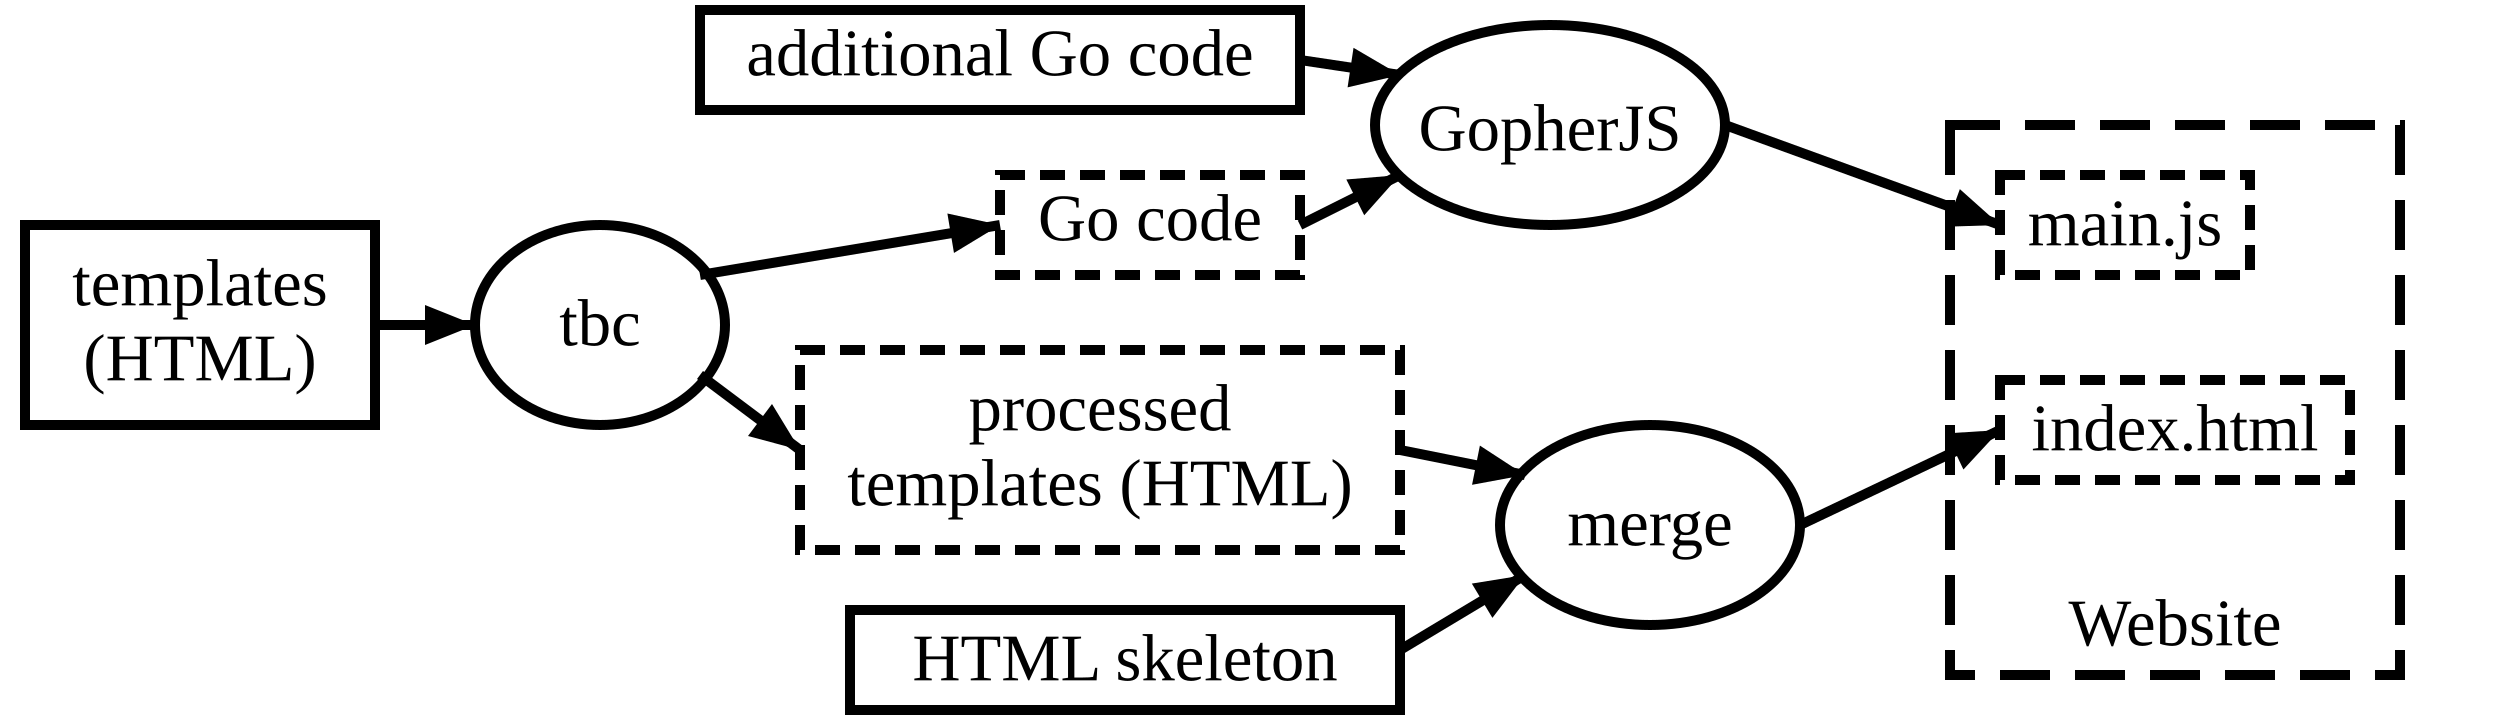
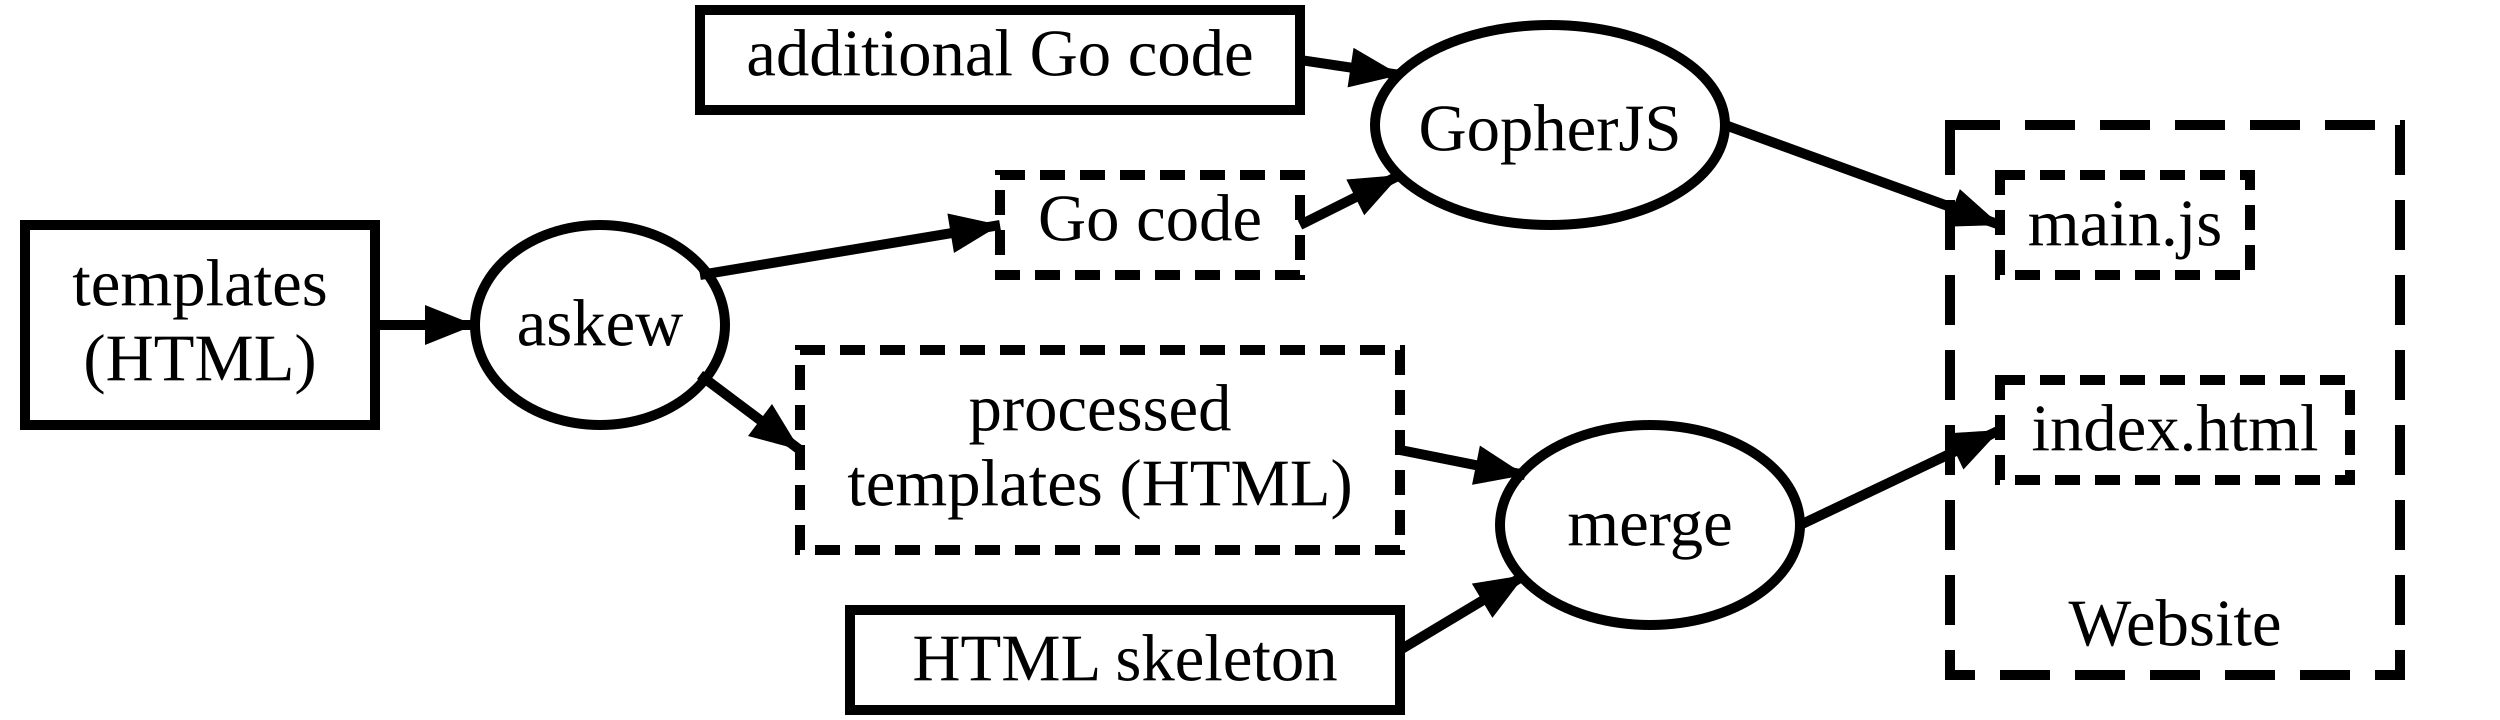
<svg xmlns="http://www.w3.org/2000/svg" version="1.1" baseProfile="full" width="500" height="144" viewBox="0 0 500 144">
  <defs>
    <marker id="arrow" markerWidth="10" markerHeight="10" refX="5" refY="2" orient="auto" markerUnits="strokeWidth">
      <path d="M0,0 L0,4 L5,2 z" fill="black" />
    </marker>
  </defs>
  <style type="text/css">
    text {
      text-anchor: middle;
      dominant-baseline: middle;
      font-size: 10pt;
    }
    ellipse, rect {
      stroke: black;
      stroke-width: 1.5pt;
      fill: none;
    }
    .generated {
      stroke-dasharray: 5,3;
    }
    line {
      stroke: black;
      stroke-width: 1.5pt;
      marker-end: url(#arrow);
    }
  </style>
  <rect x="0" y="0" width="500" height="144" style="stroke: none; fill: white;" />
  <rect x="5" y="45" width="70" height="40" />
  <text x="40" y="58">templates</text>
  <text x="40" y="73">(HTML)</text>
  <line x1="75" y1="65" x2="95" y2="65" />
  <ellipse cx="120" cy="65" rx="25" ry="20" />
-   <text x="120" y="66">tbc</text>
+   <text x="120" y="66">askew</text>
  <line x1="140" y1="55" x2="200" y2="45" />
  <rect x="200" y="35" width="60" height="20" class="generated" />
  <text x="230" y="45">Go code</text>
  <line x1="140" y1="75" x2="160" y2="90" />
  <rect x="160" y="70" width="120" height="40" class="generated" />
  <text x="220" y="83">processed</text>
  <text x="220" y="98">templates (HTML)</text>
  <rect x="140" y="2" width="120" height="20" />
  <text x="200" y="12">additional Go code</text>
  <line x1="260" y1="45" x2="280" y2="35" />
  <line x1="260" y1="12" x2="280" y2="15" />
  <ellipse cx="310" cy="25" rx="35" ry="20" />
  <text x="310" y="27">GopherJS</text>
  <line x1="345" y1="25" x2="400" y2="45" />
  <rect x="400" y="35" width="50" height="20" class="generated" />
  <text x="425" y="46">main.js</text>
  <rect x="170" y="122" width="110" height="20" />
  <text x="225" y="133">HTML skeleton</text>
  <line x1="280" y1="90" x2="305" y2="95" />
  <line x1="280" y1="130" x2="305" y2="115" />
  <ellipse cx="330" cy="105" rx="30" ry="20" />
  <text x="330" y="106">merge</text>
  <line x1="360" y1="105" x2="400" y2="86" />
  <rect x="400" y="76" width="70" height="20" class="generated" />
  <text x="435" y="87">index.html</text>
  <rect x="390" y="25" width="90" height="110" stroke-width="1pt" stroke-dasharray="10,5" />
  <text x="435" y="126">Website</text>
</svg>
